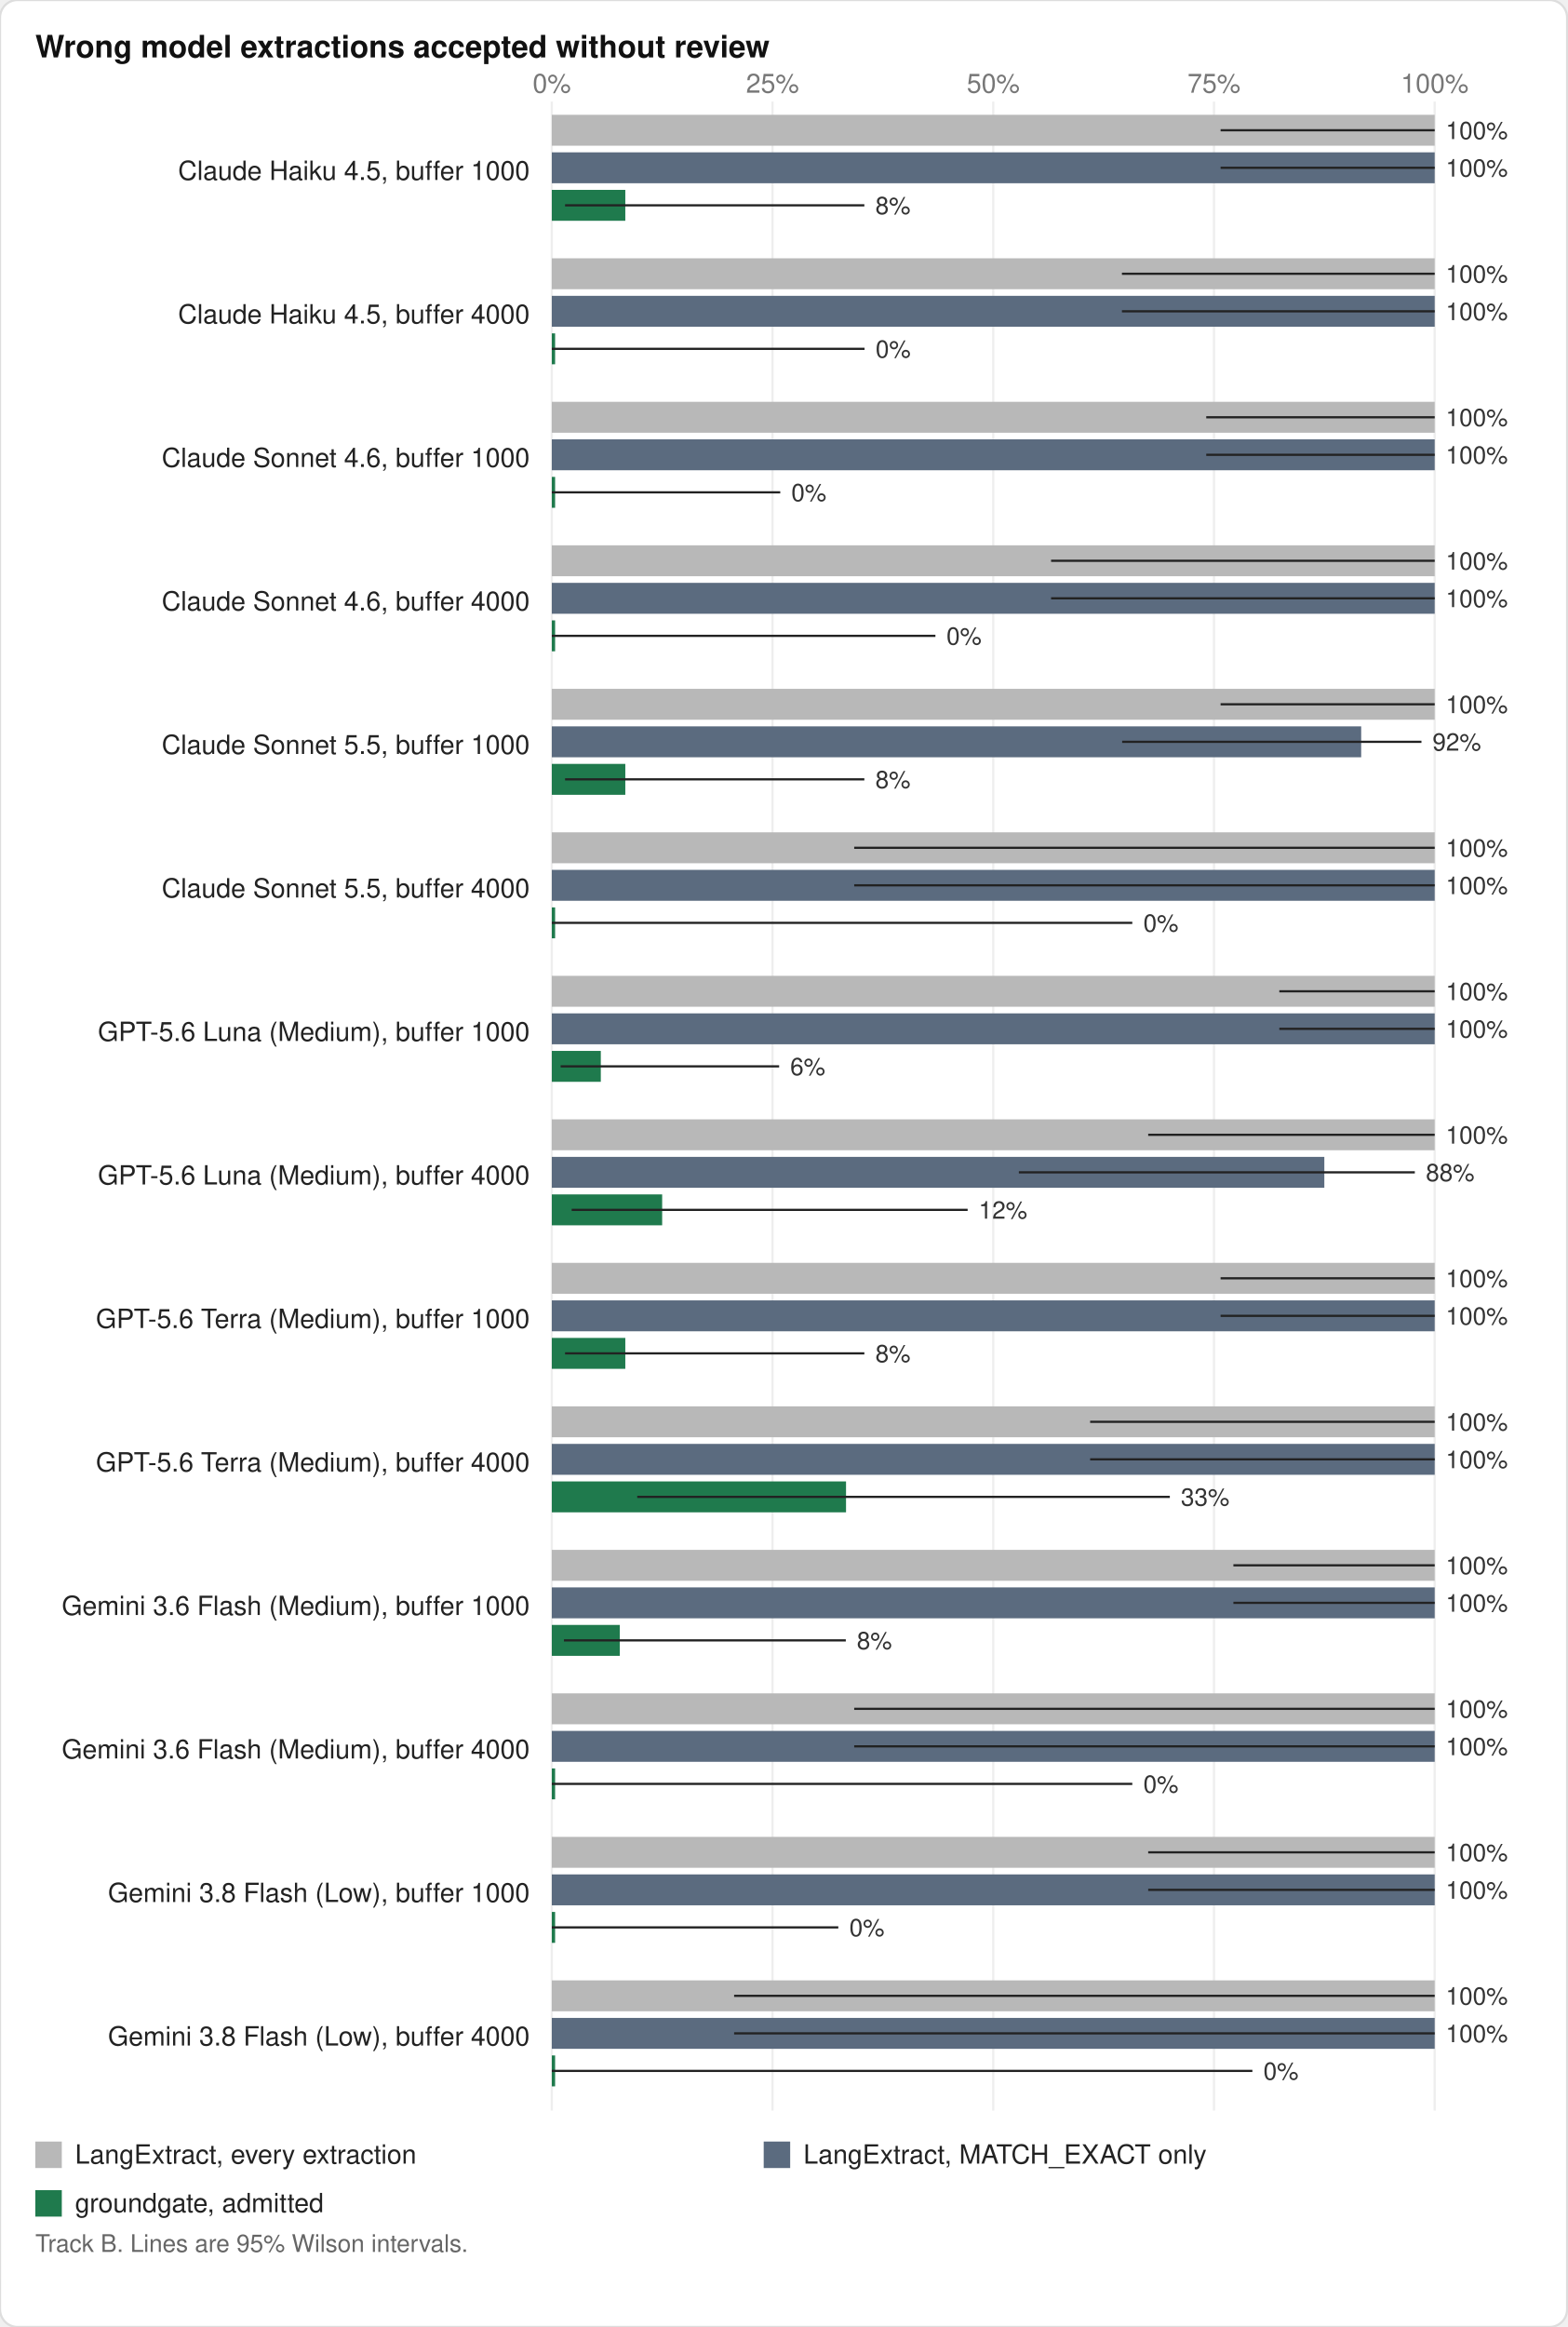
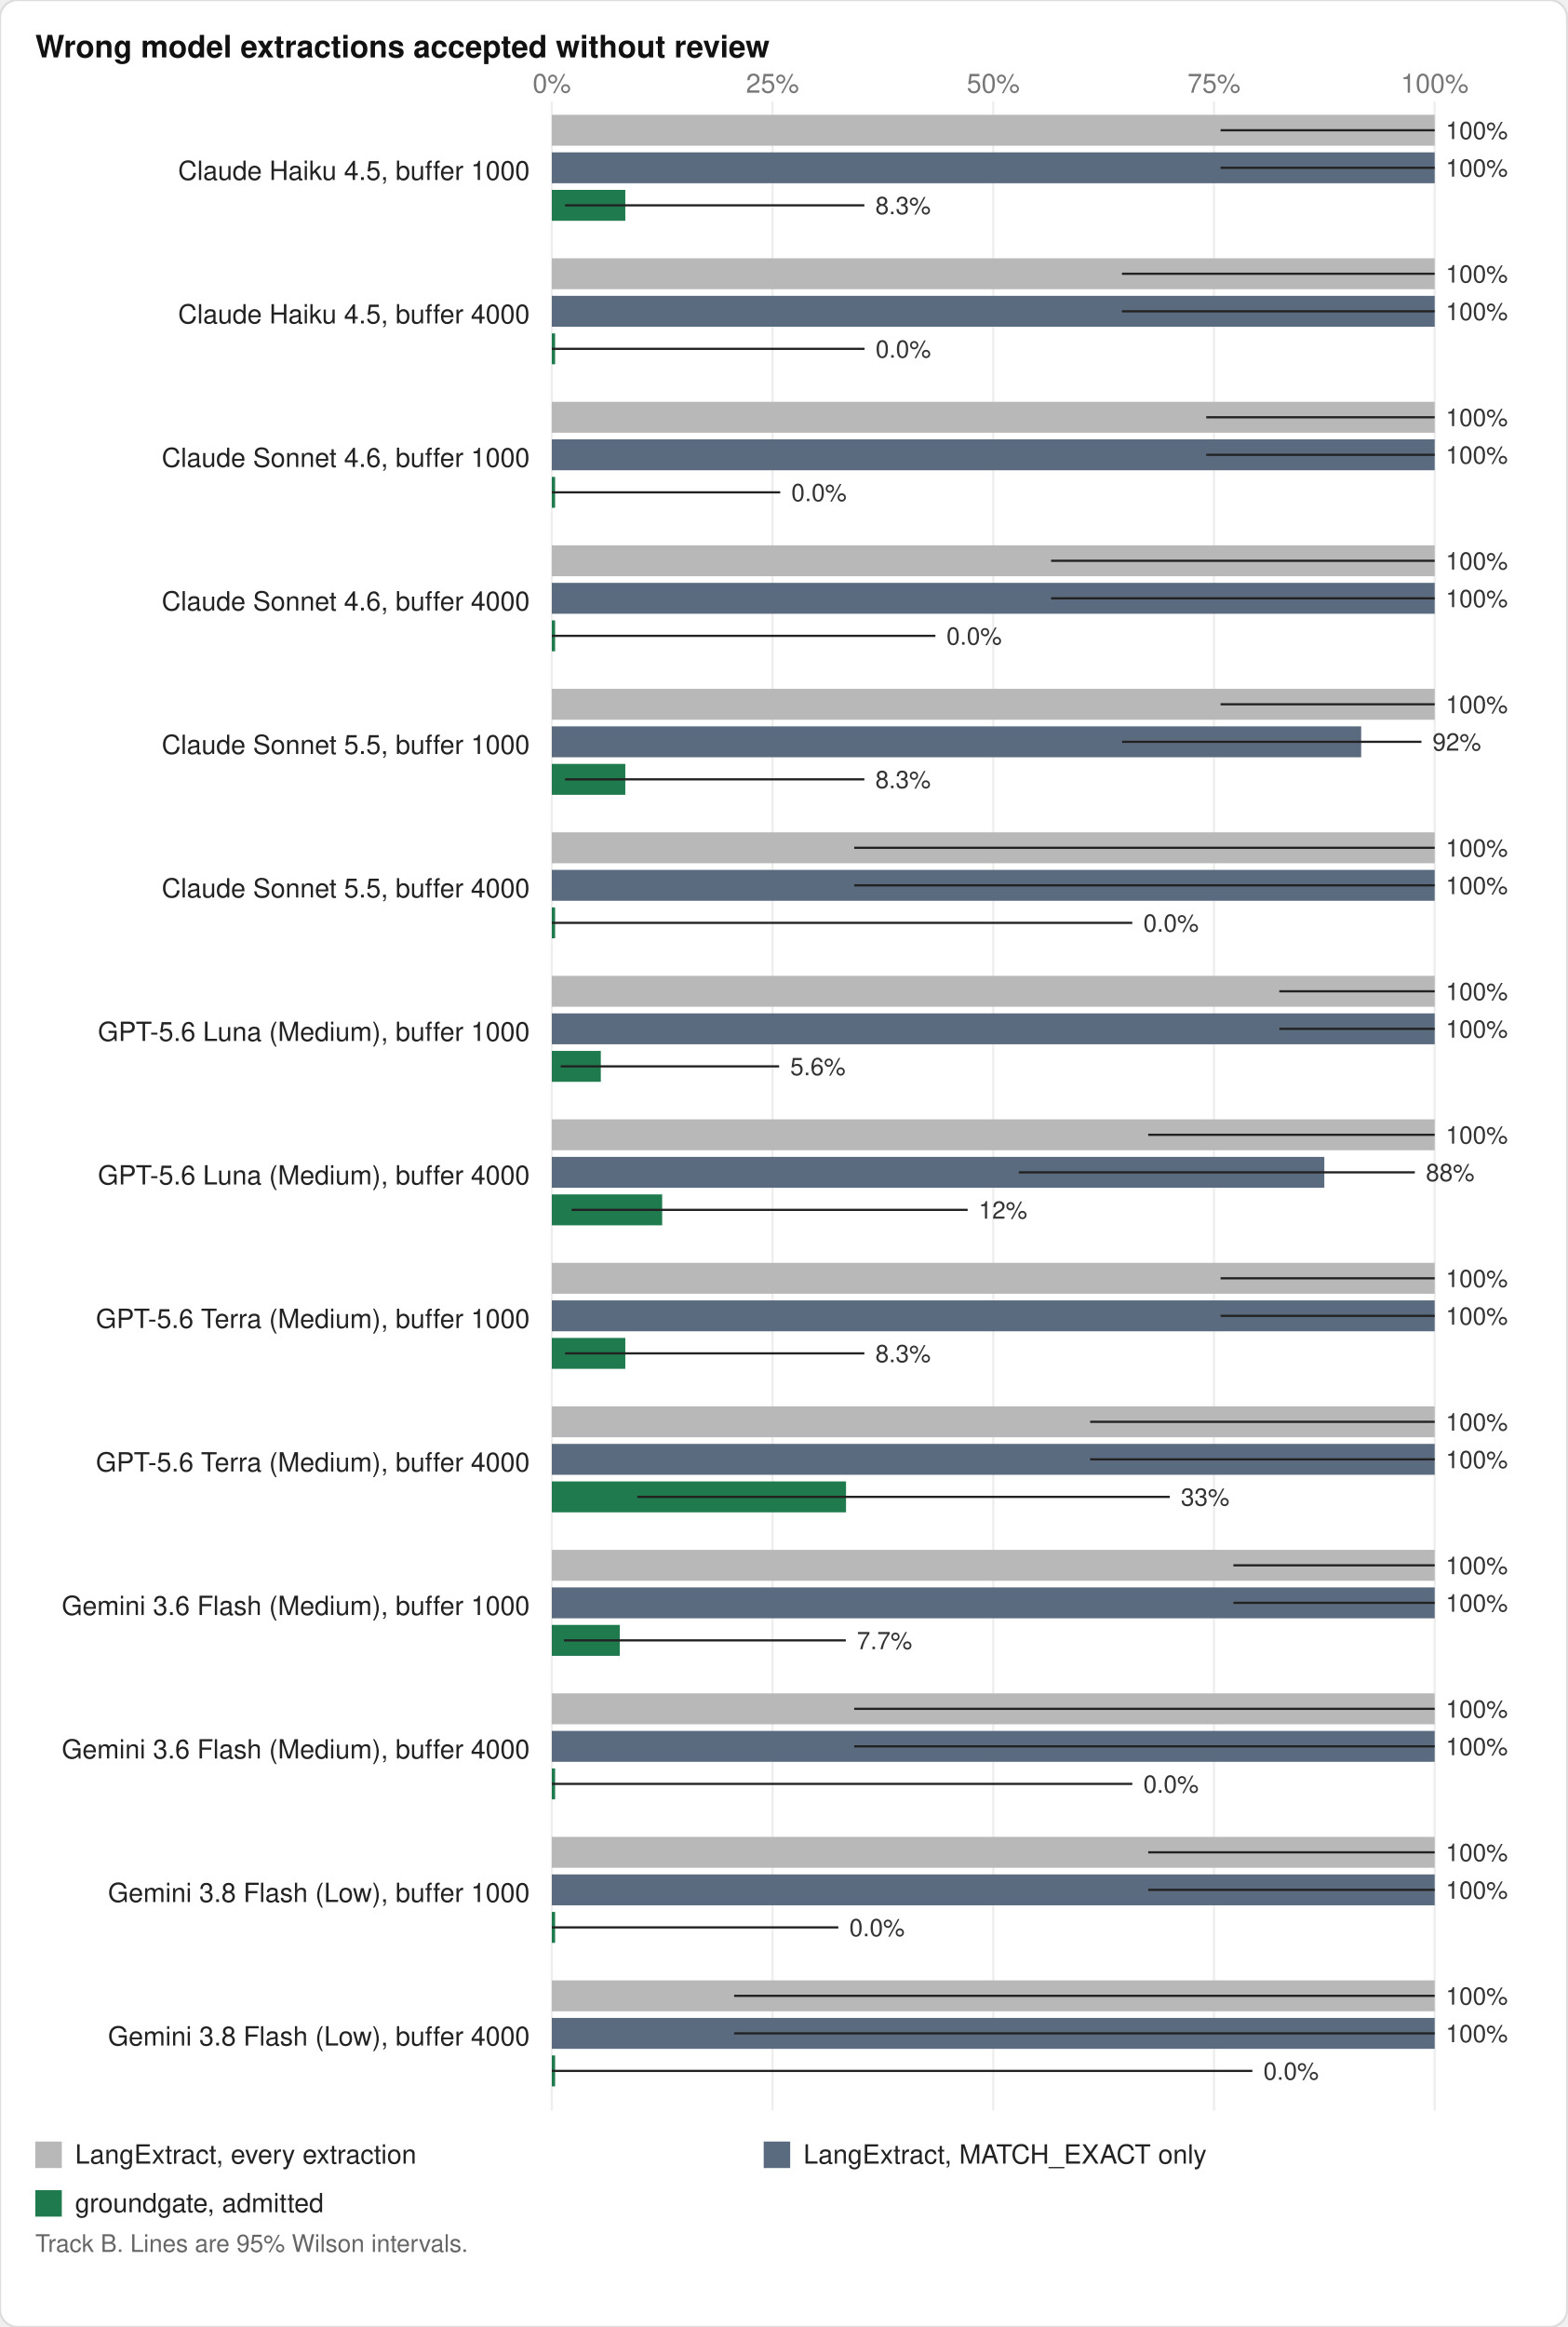
<svg xmlns="http://www.w3.org/2000/svg" viewBox="0 0 710 1054" font-family="-apple-system, Segoe UI, Helvetica, Arial, sans-serif" font-size="12">
  <rect width="100%" height="100%" rx="8" fill="#ffffff" stroke="#dddddd" />
  <text x="16" y="26" font-size="14" font-weight="600" fill="#111">Wrong model extractions accepted without review</text>
  <line x1="250.0" y1="46" x2="250.0" y2="956" stroke="#eeeeee" />
  <text x="250.0" y="42" text-anchor="middle" fill="#777">0%</text>
  <line x1="350.0" y1="46" x2="350.0" y2="956" stroke="#eeeeee" />
  <text x="350.0" y="42" text-anchor="middle" fill="#777">25%</text>
  <line x1="450.0" y1="46" x2="450.0" y2="956" stroke="#eeeeee" />
  <text x="450.0" y="42" text-anchor="middle" fill="#777">50%</text>
  <line x1="550.0" y1="46" x2="550.0" y2="956" stroke="#eeeeee" />
  <text x="550.0" y="42" text-anchor="middle" fill="#777">75%</text>
  <line x1="650.0" y1="46" x2="650.0" y2="956" stroke="#eeeeee" />
  <text x="650.0" y="42" text-anchor="middle" fill="#777">100%</text>
  <text x="240" y="81.5" text-anchor="end" fill="#222">Claude Haiku 4.5, buffer 1000</text>
  <rect x="250" y="52" width="400.0" height="14" fill="#b8b8b8" />
  <line x1="553.0" y1="59.0" x2="650.0" y2="59.0" stroke="#222" stroke-width="1" />
  <text x="655.0" y="63" fill="#333" font-size="11">100%</text>
  <rect x="250" y="69" width="400.0" height="14" fill="#5b6b7f" />
  <line x1="553.0" y1="76.0" x2="650.0" y2="76.0" stroke="#222" stroke-width="1" />
  <text x="655.0" y="80" fill="#333" font-size="11">100%</text>
  <rect x="250" y="86" width="33.3" height="14" fill="#1f7a4d" />
  <line x1="256.0" y1="93.0" x2="391.6" y2="93.0" stroke="#222" stroke-width="1" />
-   <text x="396.6" y="97" fill="#333" font-size="11">8%</text>
+   <text x="396.6" y="97" fill="#333" font-size="11">8.3%</text>
  <text x="240" y="146.5" text-anchor="end" fill="#222">Claude Haiku 4.5, buffer 4000</text>
  <rect x="250" y="117" width="400.0" height="14" fill="#b8b8b8" />
  <line x1="508.3" y1="124.0" x2="650.0" y2="124.0" stroke="#222" stroke-width="1" />
  <text x="655.0" y="128" fill="#333" font-size="11">100%</text>
  <rect x="250" y="134" width="400.0" height="14" fill="#5b6b7f" />
  <line x1="508.3" y1="141.0" x2="650.0" y2="141.0" stroke="#222" stroke-width="1" />
  <text x="655.0" y="145" fill="#333" font-size="11">100%</text>
  <rect x="250" y="151" width="1.5" height="14" fill="#1f7a4d" />
  <line x1="250.0" y1="158.0" x2="391.7" y2="158.0" stroke="#222" stroke-width="1" />
-   <text x="396.7" y="162" fill="#333" font-size="11">0%</text>
+   <text x="396.7" y="162" fill="#333" font-size="11">0.0%</text>
  <text x="240" y="211.5" text-anchor="end" fill="#222">Claude Sonnet 4.6, buffer 1000</text>
  <rect x="250" y="182" width="400.0" height="14" fill="#b8b8b8" />
  <line x1="546.5" y1="189.0" x2="650.0" y2="189.0" stroke="#222" stroke-width="1" />
  <text x="655.0" y="193" fill="#333" font-size="11">100%</text>
  <rect x="250" y="199" width="400.0" height="14" fill="#5b6b7f" />
  <line x1="546.5" y1="206.0" x2="650.0" y2="206.0" stroke="#222" stroke-width="1" />
  <text x="655.0" y="210" fill="#333" font-size="11">100%</text>
  <rect x="250" y="216" width="1.5" height="14" fill="#1f7a4d" />
  <line x1="250.0" y1="223.0" x2="353.5" y2="223.0" stroke="#222" stroke-width="1" />
-   <text x="358.5" y="227" fill="#333" font-size="11">0%</text>
+   <text x="358.5" y="227" fill="#333" font-size="11">0.0%</text>
  <text x="240" y="276.5" text-anchor="end" fill="#222">Claude Sonnet 4.6, buffer 4000</text>
  <rect x="250" y="247" width="400.0" height="14" fill="#b8b8b8" />
  <line x1="476.2" y1="254.0" x2="650.0" y2="254.0" stroke="#222" stroke-width="1" />
  <text x="655.0" y="258" fill="#333" font-size="11">100%</text>
  <rect x="250" y="264" width="400.0" height="14" fill="#5b6b7f" />
  <line x1="476.2" y1="271.0" x2="650.0" y2="271.0" stroke="#222" stroke-width="1" />
  <text x="655.0" y="275" fill="#333" font-size="11">100%</text>
  <rect x="250" y="281" width="1.5" height="14" fill="#1f7a4d" />
  <line x1="250.0" y1="288.0" x2="423.8" y2="288.0" stroke="#222" stroke-width="1" />
-   <text x="428.8" y="292" fill="#333" font-size="11">0%</text>
+   <text x="428.8" y="292" fill="#333" font-size="11">0.0%</text>
  <text x="240" y="341.5" text-anchor="end" fill="#222">Claude Sonnet 5.5, buffer 1000</text>
  <rect x="250" y="312" width="400.0" height="14" fill="#b8b8b8" />
  <line x1="553.0" y1="319.0" x2="650.0" y2="319.0" stroke="#222" stroke-width="1" />
  <text x="655.0" y="323" fill="#333" font-size="11">100%</text>
  <rect x="250" y="329" width="366.7" height="14" fill="#5b6b7f" />
  <line x1="508.4" y1="336.0" x2="644.0" y2="336.0" stroke="#222" stroke-width="1" />
  <text x="649.0" y="340" fill="#333" font-size="11">92%</text>
  <rect x="250" y="346" width="33.3" height="14" fill="#1f7a4d" />
  <line x1="256.0" y1="353.0" x2="391.6" y2="353.0" stroke="#222" stroke-width="1" />
-   <text x="396.6" y="357" fill="#333" font-size="11">8%</text>
+   <text x="396.6" y="357" fill="#333" font-size="11">8.3%</text>
  <text x="240" y="406.5" text-anchor="end" fill="#222">Claude Sonnet 5.5, buffer 4000</text>
  <rect x="250" y="377" width="400.0" height="14" fill="#b8b8b8" />
  <line x1="387.0" y1="384.0" x2="650.0" y2="384.0" stroke="#222" stroke-width="1" />
  <text x="655.0" y="388" fill="#333" font-size="11">100%</text>
  <rect x="250" y="394" width="400.0" height="14" fill="#5b6b7f" />
  <line x1="387.0" y1="401.0" x2="650.0" y2="401.0" stroke="#222" stroke-width="1" />
  <text x="655.0" y="405" fill="#333" font-size="11">100%</text>
  <rect x="250" y="411" width="1.5" height="14" fill="#1f7a4d" />
  <line x1="250.0" y1="418.0" x2="513.0" y2="418.0" stroke="#222" stroke-width="1" />
-   <text x="518.0" y="422" fill="#333" font-size="11">0%</text>
+   <text x="518.0" y="422" fill="#333" font-size="11">0.0%</text>
  <text x="240" y="471.5" text-anchor="end" fill="#222">GPT-5.6 Luna (Medium), buffer 1000</text>
  <rect x="250" y="442" width="400.0" height="14" fill="#b8b8b8" />
  <line x1="579.6" y1="449.0" x2="650.0" y2="449.0" stroke="#222" stroke-width="1" />
  <text x="655.0" y="453" fill="#333" font-size="11">100%</text>
  <rect x="250" y="459" width="400.0" height="14" fill="#5b6b7f" />
  <line x1="579.6" y1="466.0" x2="650.0" y2="466.0" stroke="#222" stroke-width="1" />
  <text x="655.0" y="470" fill="#333" font-size="11">100%</text>
  <rect x="250" y="476" width="22.2" height="14" fill="#1f7a4d" />
  <line x1="254.0" y1="483.0" x2="353.0" y2="483.0" stroke="#222" stroke-width="1" />
-   <text x="358.0" y="487" fill="#333" font-size="11">6%</text>
+   <text x="358.0" y="487" fill="#333" font-size="11">5.6%</text>
  <text x="240" y="536.5" text-anchor="end" fill="#222">GPT-5.6 Luna (Medium), buffer 4000</text>
  <rect x="250" y="507" width="400.0" height="14" fill="#b8b8b8" />
  <line x1="520.2" y1="514.0" x2="650.0" y2="514.0" stroke="#222" stroke-width="1" />
  <text x="655.0" y="518" fill="#333" font-size="11">100%</text>
  <rect x="250" y="524" width="350.0" height="14" fill="#5b6b7f" />
  <line x1="461.6" y1="531.0" x2="641.0" y2="531.0" stroke="#222" stroke-width="1" />
  <text x="646.0" y="535" fill="#333" font-size="11">88%</text>
  <rect x="250" y="541" width="50.0" height="14" fill="#1f7a4d" />
  <line x1="259.0" y1="548.0" x2="438.4" y2="548.0" stroke="#222" stroke-width="1" />
  <text x="443.4" y="552" fill="#333" font-size="11">12%</text>
  <text x="240" y="601.5" text-anchor="end" fill="#222">GPT-5.6 Terra (Medium), buffer 1000</text>
  <rect x="250" y="572" width="400.0" height="14" fill="#b8b8b8" />
  <line x1="553.0" y1="579.0" x2="650.0" y2="579.0" stroke="#222" stroke-width="1" />
  <text x="655.0" y="583" fill="#333" font-size="11">100%</text>
  <rect x="250" y="589" width="400.0" height="14" fill="#5b6b7f" />
  <line x1="553.0" y1="596.0" x2="650.0" y2="596.0" stroke="#222" stroke-width="1" />
  <text x="655.0" y="600" fill="#333" font-size="11">100%</text>
  <rect x="250" y="606" width="33.3" height="14" fill="#1f7a4d" />
  <line x1="256.0" y1="613.0" x2="391.6" y2="613.0" stroke="#222" stroke-width="1" />
-   <text x="396.6" y="617" fill="#333" font-size="11">8%</text>
+   <text x="396.6" y="617" fill="#333" font-size="11">8.3%</text>
  <text x="240" y="666.5" text-anchor="end" fill="#222">GPT-5.6 Terra (Medium), buffer 4000</text>
  <rect x="250" y="637" width="400.0" height="14" fill="#b8b8b8" />
  <line x1="493.9" y1="644.0" x2="650.0" y2="644.0" stroke="#222" stroke-width="1" />
  <text x="655.0" y="648" fill="#333" font-size="11">100%</text>
  <rect x="250" y="654" width="400.0" height="14" fill="#5b6b7f" />
  <line x1="493.9" y1="661.0" x2="650.0" y2="661.0" stroke="#222" stroke-width="1" />
  <text x="655.0" y="665" fill="#333" font-size="11">100%</text>
  <rect x="250" y="671" width="133.3" height="14" fill="#1f7a4d" />
  <line x1="288.7" y1="678.0" x2="530.0" y2="678.0" stroke="#222" stroke-width="1" />
  <text x="535.0" y="682" fill="#333" font-size="11">33%</text>
  <text x="240" y="731.5" text-anchor="end" fill="#222">Gemini 3.6 Flash (Medium), buffer 1000</text>
  <rect x="250" y="702" width="400.0" height="14" fill="#b8b8b8" />
  <line x1="558.8" y1="709.0" x2="650.0" y2="709.0" stroke="#222" stroke-width="1" />
  <text x="655.0" y="713" fill="#333" font-size="11">100%</text>
  <rect x="250" y="719" width="400.0" height="14" fill="#5b6b7f" />
  <line x1="558.8" y1="726.0" x2="650.0" y2="726.0" stroke="#222" stroke-width="1" />
  <text x="655.0" y="730" fill="#333" font-size="11">100%</text>
  <rect x="250" y="736" width="30.8" height="14" fill="#1f7a4d" />
  <line x1="255.5" y1="743.0" x2="383.2" y2="743.0" stroke="#222" stroke-width="1" />
-   <text x="388.2" y="747" fill="#333" font-size="11">8%</text>
+   <text x="388.2" y="747" fill="#333" font-size="11">7.7%</text>
  <text x="240" y="796.5" text-anchor="end" fill="#222">Gemini 3.6 Flash (Medium), buffer 4000</text>
  <rect x="250" y="767" width="400.0" height="14" fill="#b8b8b8" />
  <line x1="387.0" y1="774.0" x2="650.0" y2="774.0" stroke="#222" stroke-width="1" />
  <text x="655.0" y="778" fill="#333" font-size="11">100%</text>
  <rect x="250" y="784" width="400.0" height="14" fill="#5b6b7f" />
  <line x1="387.0" y1="791.0" x2="650.0" y2="791.0" stroke="#222" stroke-width="1" />
  <text x="655.0" y="795" fill="#333" font-size="11">100%</text>
  <rect x="250" y="801" width="1.5" height="14" fill="#1f7a4d" />
  <line x1="250.0" y1="808.0" x2="513.0" y2="808.0" stroke="#222" stroke-width="1" />
-   <text x="518.0" y="812" fill="#333" font-size="11">0%</text>
+   <text x="518.0" y="812" fill="#333" font-size="11">0.0%</text>
  <text x="240" y="861.5" text-anchor="end" fill="#222">Gemini 3.8 Flash (Low), buffer 1000</text>
  <rect x="250" y="832" width="400.0" height="14" fill="#b8b8b8" />
  <line x1="520.2" y1="839.0" x2="650.0" y2="839.0" stroke="#222" stroke-width="1" />
  <text x="655.0" y="843" fill="#333" font-size="11">100%</text>
  <rect x="250" y="849" width="400.0" height="14" fill="#5b6b7f" />
  <line x1="520.2" y1="856.0" x2="650.0" y2="856.0" stroke="#222" stroke-width="1" />
  <text x="655.0" y="860" fill="#333" font-size="11">100%</text>
  <rect x="250" y="866" width="1.5" height="14" fill="#1f7a4d" />
  <line x1="250.0" y1="873.0" x2="379.8" y2="873.0" stroke="#222" stroke-width="1" />
-   <text x="384.8" y="877" fill="#333" font-size="11">0%</text>
+   <text x="384.8" y="877" fill="#333" font-size="11">0.0%</text>
  <text x="240" y="926.5" text-anchor="end" fill="#222">Gemini 3.8 Flash (Low), buffer 4000</text>
  <rect x="250" y="897" width="400.0" height="14" fill="#b8b8b8" />
  <line x1="332.6" y1="904.0" x2="650.0" y2="904.0" stroke="#222" stroke-width="1" />
  <text x="655.0" y="908" fill="#333" font-size="11">100%</text>
  <rect x="250" y="914" width="400.0" height="14" fill="#5b6b7f" />
  <line x1="332.6" y1="921.0" x2="650.0" y2="921.0" stroke="#222" stroke-width="1" />
  <text x="655.0" y="925" fill="#333" font-size="11">100%</text>
  <rect x="250" y="931" width="1.5" height="14" fill="#1f7a4d" />
  <line x1="250.0" y1="938.0" x2="567.4" y2="938.0" stroke="#222" stroke-width="1" />
-   <text x="572.4" y="942" fill="#333" font-size="11">0%</text>
+   <text x="572.4" y="942" fill="#333" font-size="11">0.0%</text>
  <rect x="16" y="970" width="12" height="12" fill="#b8b8b8" />
  <text x="34" y="980" fill="#222">LangExtract, every extraction</text>
  <rect x="346" y="970" width="12" height="12" fill="#5b6b7f" />
  <text x="364" y="980" fill="#222">LangExtract, MATCH_EXACT only</text>
  <rect x="16" y="992" width="12" height="12" fill="#1f7a4d" />
  <text x="34" y="1002" fill="#222">groundgate, admitted</text>
  <text x="16" y="1020" fill="#666" font-size="11">Track B. Lines are 95% Wilson intervals.</text>
</svg>
